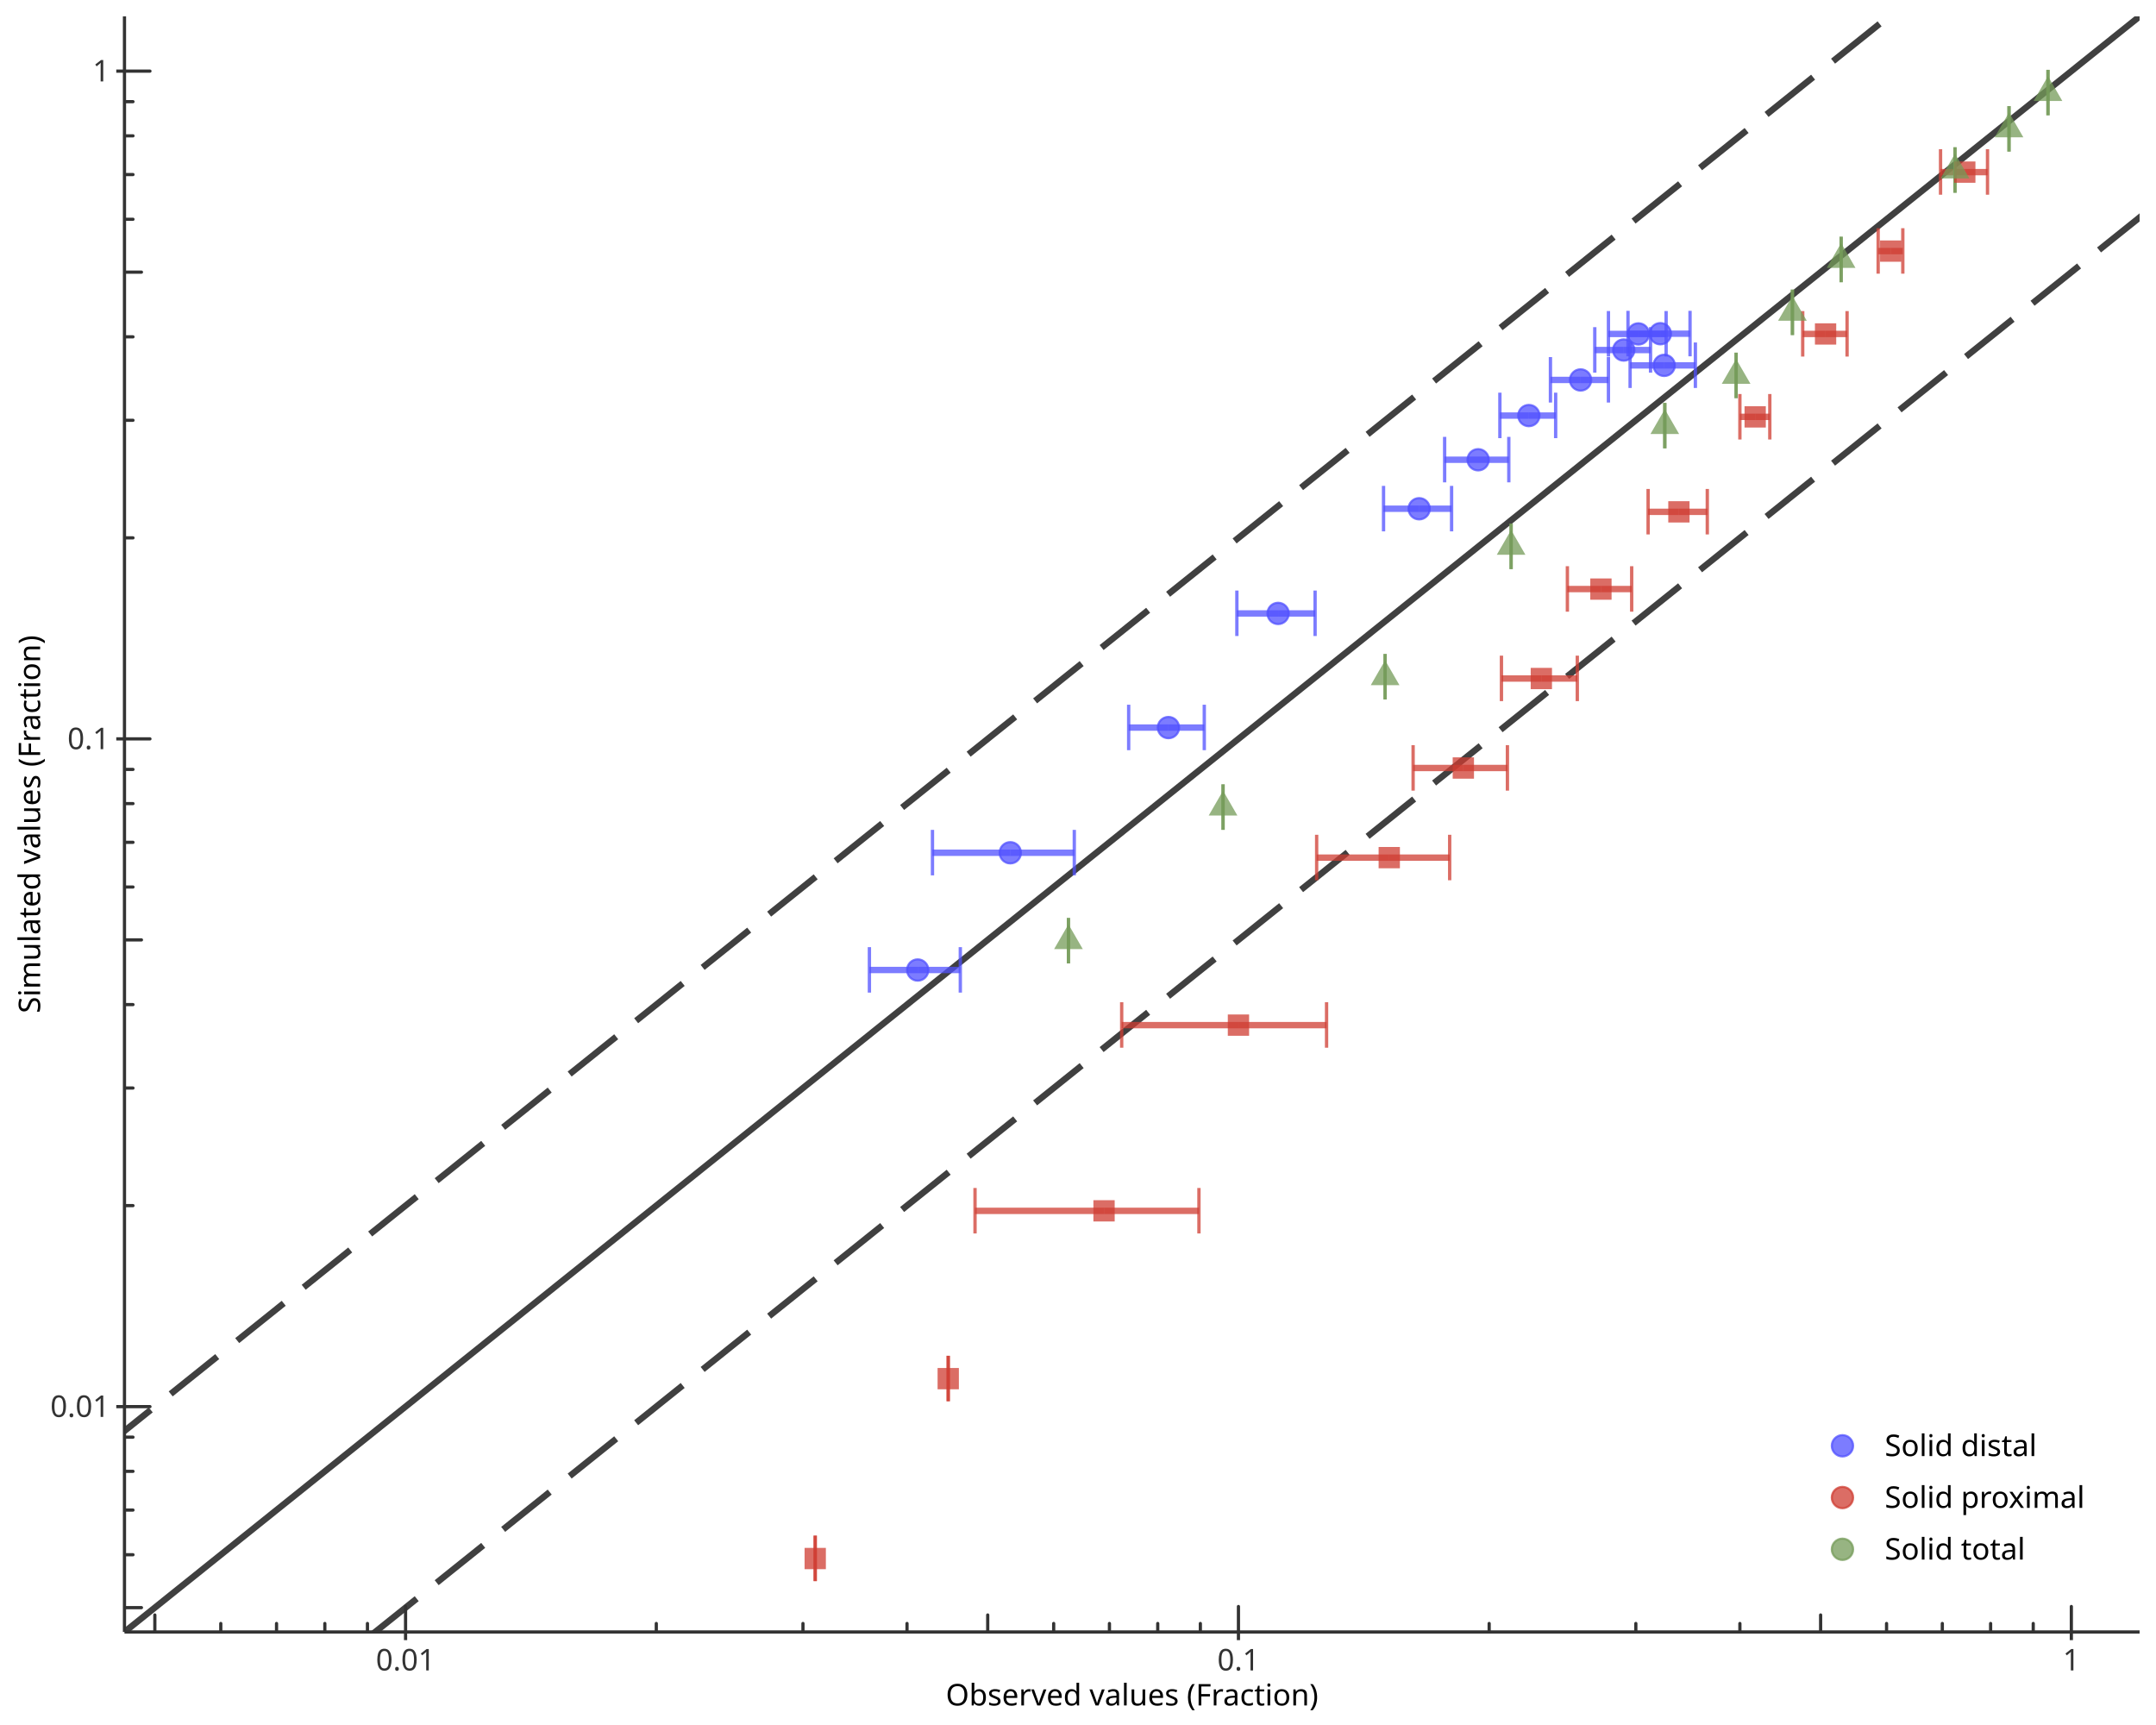
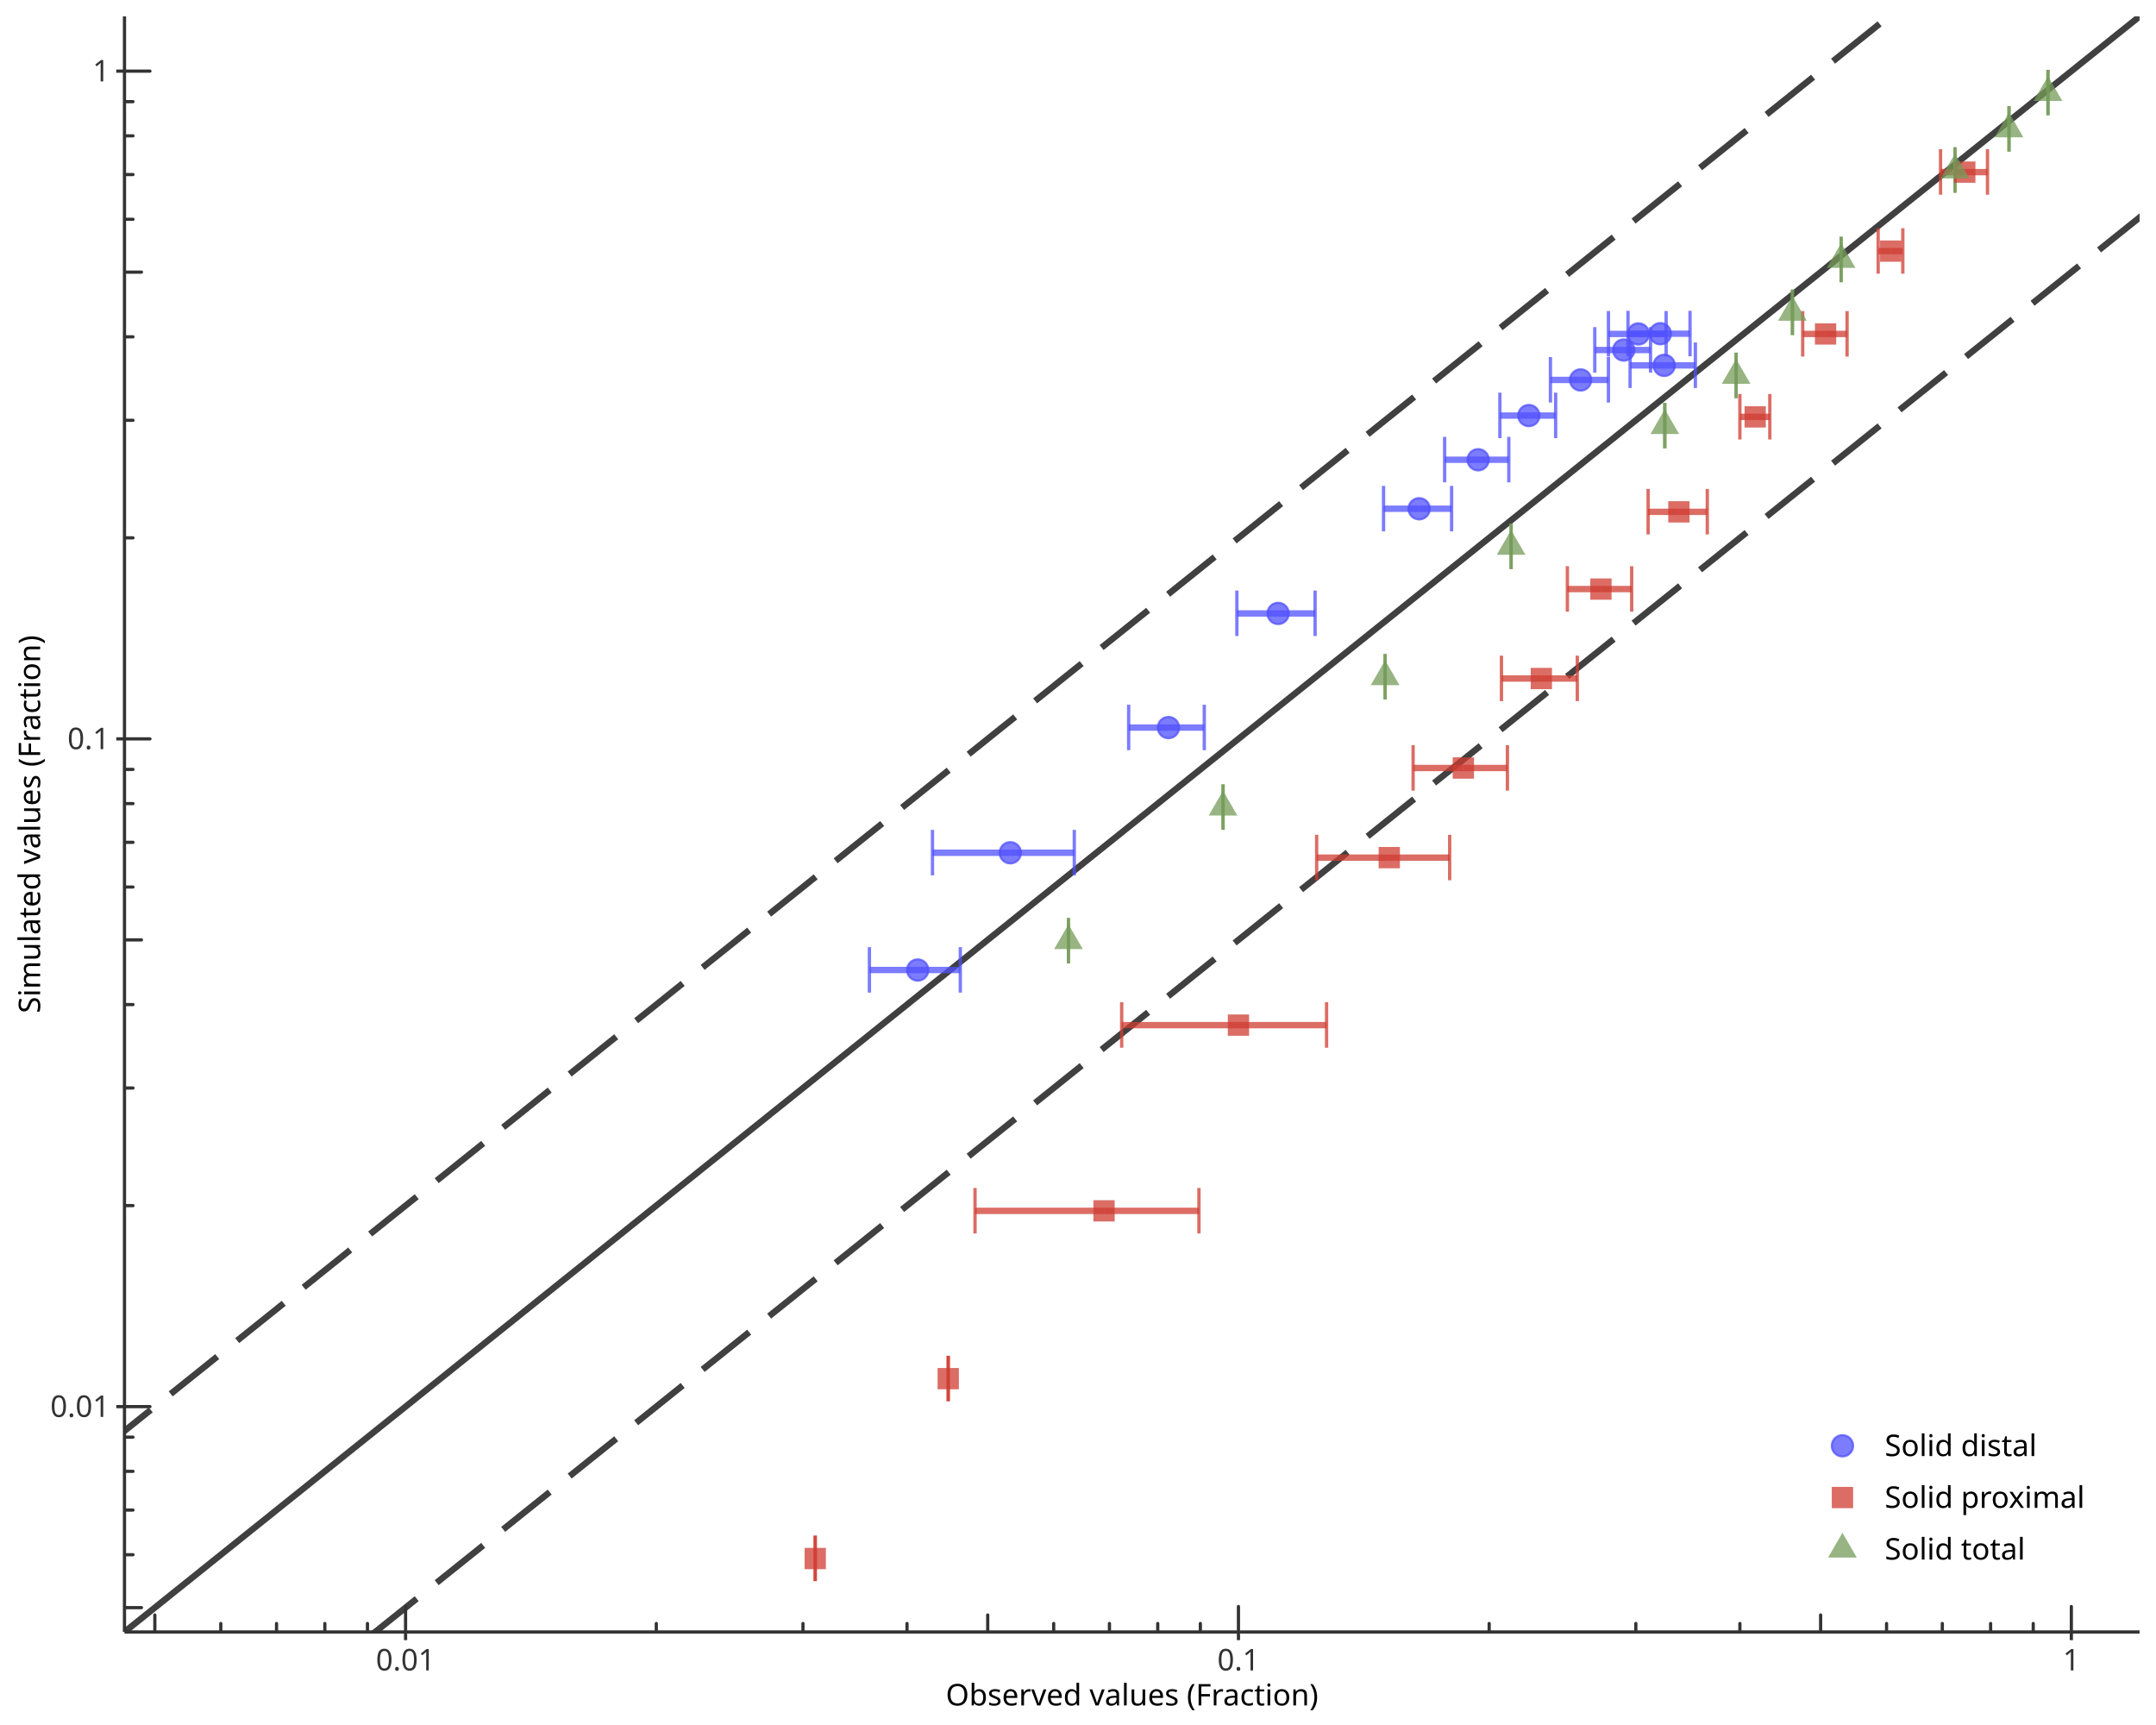
<svg xmlns="http://www.w3.org/2000/svg" class="svglite" data-engine-version="2.0" width="720.00pt" height="576.00pt" viewBox="0 0 720.00 576.00">
  <defs>
    <style type="text/css">
    .svglite line, .svglite polyline, .svglite polygon, .svglite path, .svglite rect, .svglite circle {
      fill: none;
      stroke: #000000;
      stroke-linecap: round;
      stroke-linejoin: round;
      stroke-miterlimit: 10.00;
    }
  </style>
  </defs>
  <rect width="100%" height="100%" style="stroke: none; fill: #FFFFFF;" />
  <defs>
    <clipPath id="cpMC4wMHw3MjAuMDB8MC4wMHw1NzYuMDA=">
      <rect x="0.00" y="0.00" width="720.00" height="576.00" />
    </clipPath>
  </defs>
  <g clip-path="url(#cpMC4wMHw3MjAuMDB8MC4wMHw1NzYuMDA=)">
    <rect x="0.00" y="0.00" width="720.00" height="576.00" style="stroke-width: 1.07; stroke: none; fill: #FFFFFF;" />
  </g>
  <defs>
    <clipPath id="cpNDEuNTd8NzE0LjUyfDUuNDh8NTQ0Ljkz">
      <rect x="41.57" y="5.48" width="672.95" height="539.45" />
    </clipPath>
  </defs>
  <g clip-path="url(#cpNDEuNTd8NzE0LjUyfDUuNDh8NTQ0Ljkz)">
    <rect x="41.57" y="5.48" width="672.95" height="539.45" style="stroke-width: 1.07; stroke: none; fill: #FFFFFF;" />
  </g>
  <g clip-path="url(#cpMC4wMHw3MjAuMDB8MC4wMHw1NzYuMDA=)">
</g>
  <g clip-path="url(#cpNDEuNTd8NzE0LjUyfDUuNDh8NTQ0Ljkz)">
</g>
  <g clip-path="url(#cpMC4wMHw3MjAuMDB8MC4wMHw1NzYuMDA=)">
</g>
  <g clip-path="url(#cpNDEuNTd8NzE0LjUyfDUuNDh8NTQ0Ljkz)">
</g>
  <g clip-path="url(#cpMC4wMHw3MjAuMDB8MC4wMHw1NzYuMDA=)">
</g>
  <g clip-path="url(#cpNDEuNTd8NzE0LjUyfDUuNDh8NTQ0Ljkz)">
</g>
  <g clip-path="url(#cpMC4wMHw3MjAuMDB8MC4wMHw1NzYuMDA=)">
</g>
  <g clip-path="url(#cpNDEuNTd8NzE0LjUyfDUuNDh8NTQ0Ljkz)">
</g>
  <g clip-path="url(#cpMC4wMHw3MjAuMDB8MC4wMHw1NzYuMDA=)">
</g>
  <g clip-path="url(#cpNDEuNTd8NzE0LjUyfDUuNDh8NTQ0Ljkz)">
</g>
  <g clip-path="url(#cpMC4wMHw3MjAuMDB8MC4wMHw1NzYuMDA=)">
</g>
  <g clip-path="url(#cpNDEuNTd8NzE0LjUyfDUuNDh8NTQ0Ljkz)">
</g>
  <g clip-path="url(#cpMC4wMHw3MjAuMDB8MC4wMHw1NzYuMDA=)">
</g>
  <g clip-path="url(#cpNDEuNTd8NzE0LjUyfDUuNDh8NTQ0Ljkz)">
</g>
  <g clip-path="url(#cpMC4wMHw3MjAuMDB8MC4wMHw1NzYuMDA=)">
</g>
  <g clip-path="url(#cpNDEuNTd8NzE0LjUyfDUuNDh8NTQ0Ljkz)">
</g>
  <g clip-path="url(#cpMC4wMHw3MjAuMDB8MC4wMHw1NzYuMDA=)">
</g>
  <g clip-path="url(#cpNDEuNTd8NzE0LjUyfDUuNDh8NTQ0Ljkz)">
</g>
  <g clip-path="url(#cpMC4wMHw3MjAuMDB8MC4wMHw1NzYuMDA=)">
</g>
  <g clip-path="url(#cpNDEuNTd8NzE0LjUyfDUuNDh8NTQ0Ljkz)">
</g>
  <g clip-path="url(#cpMC4wMHw3MjAuMDB8MC4wMHw1NzYuMDA=)">
</g>
  <g clip-path="url(#cpNDEuNTd8NzE0LjUyfDUuNDh8NTQ0Ljkz)">
</g>
  <g clip-path="url(#cpMC4wMHw3MjAuMDB8MC4wMHw1NzYuMDA=)">
</g>
  <g clip-path="url(#cpNDEuNTd8NzE0LjUyfDUuNDh8NTQ0Ljkz)">
</g>
  <g clip-path="url(#cpMC4wMHw3MjAuMDB8MC4wMHw1NzYuMDA=)">
</g>
  <g clip-path="url(#cpNDEuNTd8NzE0LjUyfDUuNDh8NTQ0Ljkz)">
</g>
  <g clip-path="url(#cpMC4wMHw3MjAuMDB8MC4wMHw1NzYuMDA=)">
</g>
  <g clip-path="url(#cpNDEuNTd8NzE0LjUyfDUuNDh8NTQ0Ljkz)">
</g>
  <g clip-path="url(#cpMC4wMHw3MjAuMDB8MC4wMHw1NzYuMDA=)">
</g>
  <g clip-path="url(#cpNDEuNTd8NzE0LjUyfDUuNDh8NTQ0Ljkz)">
</g>
  <g clip-path="url(#cpMC4wMHw3MjAuMDB8MC4wMHw1NzYuMDA=)">
</g>
  <g clip-path="url(#cpNDEuNTd8NzE0LjUyfDUuNDh8NTQ0Ljkz)">
    <line x1="-631.38" y1="1084.39" x2="1387.47" y2="-533.97" style="stroke-width: 2.13; stroke: #000000; stroke-opacity: 0.75; stroke-linecap: butt;" />
    <line x1="-631.38" y1="1017.27" x2="1387.47" y2="-601.09" style="stroke-width: 2.13; stroke: #000000; stroke-opacity: 0.75; stroke-dasharray: 19.92,8.54; stroke-linecap: butt;" />
    <line x1="-631.38" y1="1151.51" x2="1387.47" y2="-466.85" style="stroke-width: 2.13; stroke: #000000; stroke-opacity: 0.75; stroke-dasharray: 19.92,8.54; stroke-linecap: butt;" />
    <line x1="544.38" y1="122.00" x2="555.76" y2="122.00" style="stroke-width: 2.13; stroke: #5050FF; stroke-opacity: 0.75; stroke-linecap: butt;" />
    <line x1="543.67" y1="111.43" x2="554.48" y2="111.43" style="stroke-width: 2.13; stroke: #5050FF; stroke-opacity: 0.75; stroke-linecap: butt;" />
    <line x1="537.14" y1="111.50" x2="547.15" y2="111.50" style="stroke-width: 2.13; stroke: #5050FF; stroke-opacity: 0.75; stroke-linecap: butt;" />
    <line x1="532.58" y1="116.88" x2="542.25" y2="116.88" style="stroke-width: 2.13; stroke: #5050FF; stroke-opacity: 0.75; stroke-linecap: butt;" />
    <line x1="517.77" y1="126.87" x2="527.84" y2="126.87" style="stroke-width: 2.13; stroke: #5050FF; stroke-opacity: 0.75; stroke-linecap: butt;" />
    <line x1="500.89" y1="138.76" x2="510.56" y2="138.76" style="stroke-width: 2.13; stroke: #5050FF; stroke-opacity: 0.75; stroke-linecap: butt;" />
    <line x1="482.44" y1="153.52" x2="493.63" y2="153.52" style="stroke-width: 2.13; stroke: #5050FF; stroke-opacity: 0.75; stroke-linecap: butt;" />
    <line x1="462.04" y1="169.88" x2="473.93" y2="169.88" style="stroke-width: 2.13; stroke: #5050FF; stroke-opacity: 0.75; stroke-linecap: butt;" />
    <line x1="413.06" y1="204.83" x2="426.83" y2="204.83" style="stroke-width: 2.13; stroke: #5050FF; stroke-opacity: 0.75; stroke-linecap: butt;" />
    <line x1="376.92" y1="242.95" x2="390.20" y2="242.95" style="stroke-width: 2.13; stroke: #5050FF; stroke-opacity: 0.75; stroke-linecap: butt;" />
    <line x1="311.40" y1="284.75" x2="337.39" y2="284.75" style="stroke-width: 2.13; stroke: #5050FF; stroke-opacity: 0.75; stroke-linecap: butt;" />
    <line x1="290.34" y1="323.90" x2="306.47" y2="323.90" style="stroke-width: 2.13; stroke: #5050FF; stroke-opacity: 0.75; stroke-linecap: butt;" />
    <line x1="648.05" y1="57.47" x2="656.14" y2="57.47" style="stroke-width: 2.13; stroke: #CE3D32; stroke-opacity: 0.75; stroke-linecap: butt;" />
    <line x1="627.21" y1="83.84" x2="631.40" y2="83.84" style="stroke-width: 2.13; stroke: #CE3D32; stroke-opacity: 0.75; stroke-linecap: butt;" />
    <line x1="602.02" y1="111.51" x2="609.65" y2="111.51" style="stroke-width: 2.13; stroke: #CE3D32; stroke-opacity: 0.75; stroke-linecap: butt;" />
    <line x1="581.04" y1="139.20" x2="586.14" y2="139.20" style="stroke-width: 2.13; stroke: #CE3D32; stroke-opacity: 0.75; stroke-linecap: butt;" />
    <line x1="550.39" y1="170.91" x2="560.67" y2="170.91" style="stroke-width: 2.13; stroke: #CE3D32; stroke-opacity: 0.75; stroke-linecap: butt;" />
    <line x1="523.43" y1="196.70" x2="534.64" y2="196.70" style="stroke-width: 2.13; stroke: #CE3D32; stroke-opacity: 0.75; stroke-linecap: butt;" />
    <line x1="501.41" y1="226.57" x2="514.74" y2="226.57" style="stroke-width: 2.13; stroke: #CE3D32; stroke-opacity: 0.75; stroke-linecap: butt;" />
    <line x1="471.91" y1="256.45" x2="488.68" y2="256.45" style="stroke-width: 2.13; stroke: #CE3D32; stroke-opacity: 0.75; stroke-linecap: butt;" />
    <line x1="439.70" y1="286.38" x2="463.94" y2="286.38" style="stroke-width: 2.13; stroke: #CE3D32; stroke-opacity: 0.75; stroke-linecap: butt;" />
    <line x1="374.59" y1="342.30" x2="413.58" y2="342.30" style="stroke-width: 2.13; stroke: #CE3D32; stroke-opacity: 0.75; stroke-linecap: butt;" />
    <line x1="325.61" y1="404.32" x2="368.70" y2="404.32" style="stroke-width: 2.13; stroke: #CE3D32; stroke-opacity: 0.75; stroke-linecap: butt;" />
    <line x1="316.66" y1="460.35" x2="316.66" y2="460.35" style="stroke-width: 2.13; stroke: #CE3D32; stroke-opacity: 0.75; stroke-linecap: butt;" />
    <line x1="272.24" y1="520.41" x2="272.24" y2="520.41" style="stroke-width: 2.13; stroke: #CE3D32; stroke-opacity: 0.75; stroke-linecap: butt;" />
    <line x1="683.93" y1="30.95" x2="683.93" y2="30.95" style="stroke-width: 2.13; stroke: #749B58; stroke-opacity: 0.75; stroke-linecap: butt;" />
    <line x1="670.91" y1="43.07" x2="670.91" y2="43.07" style="stroke-width: 2.13; stroke: #749B58; stroke-opacity: 0.75; stroke-linecap: butt;" />
    <line x1="652.88" y1="56.81" x2="652.88" y2="56.81" style="stroke-width: 2.13; stroke: #749B58; stroke-opacity: 0.75; stroke-linecap: butt;" />
    <line x1="614.85" y1="86.69" x2="614.85" y2="86.69" style="stroke-width: 2.13; stroke: #749B58; stroke-opacity: 0.75; stroke-linecap: butt;" />
    <line x1="598.58" y1="104.33" x2="598.58" y2="104.33" style="stroke-width: 2.13; stroke: #749B58; stroke-opacity: 0.75; stroke-linecap: butt;" />
    <line x1="579.78" y1="125.40" x2="579.78" y2="125.40" style="stroke-width: 2.13; stroke: #749B58; stroke-opacity: 0.75; stroke-linecap: butt;" />
    <line x1="555.96" y1="142.17" x2="555.96" y2="142.17" style="stroke-width: 2.13; stroke: #749B58; stroke-opacity: 0.75; stroke-linecap: butt;" />
    <line x1="504.64" y1="182.49" x2="504.64" y2="182.49" style="stroke-width: 2.13; stroke: #749B58; stroke-opacity: 0.75; stroke-linecap: butt;" />
    <line x1="462.56" y1="226.01" x2="462.56" y2="226.01" style="stroke-width: 2.13; stroke: #749B58; stroke-opacity: 0.75; stroke-linecap: butt;" />
    <line x1="408.44" y1="269.55" x2="408.44" y2="269.55" style="stroke-width: 2.13; stroke: #749B58; stroke-opacity: 0.75; stroke-linecap: butt;" />
    <line x1="356.81" y1="314.16" x2="356.81" y2="314.16" style="stroke-width: 2.13; stroke: #749B58; stroke-opacity: 0.75; stroke-linecap: butt;" />
    <line x1="555.76" y1="122.00" x2="566.17" y2="122.00" style="stroke-width: 2.13; stroke: #5050FF; stroke-opacity: 0.75; stroke-linecap: butt;" />
    <line x1="554.48" y1="111.43" x2="564.39" y2="111.43" style="stroke-width: 2.13; stroke: #5050FF; stroke-opacity: 0.75; stroke-linecap: butt;" />
    <line x1="547.15" y1="111.50" x2="556.40" y2="111.50" style="stroke-width: 2.13; stroke: #5050FF; stroke-opacity: 0.75; stroke-linecap: butt;" />
    <line x1="542.25" y1="116.88" x2="551.20" y2="116.88" style="stroke-width: 2.13; stroke: #5050FF; stroke-opacity: 0.75; stroke-linecap: butt;" />
    <line x1="527.84" y1="126.87" x2="537.14" y2="126.87" style="stroke-width: 2.13; stroke: #5050FF; stroke-opacity: 0.75; stroke-linecap: butt;" />
    <line x1="510.56" y1="138.76" x2="519.51" y2="138.76" style="stroke-width: 2.13; stroke: #5050FF; stroke-opacity: 0.75; stroke-linecap: butt;" />
    <line x1="493.63" y1="153.52" x2="503.87" y2="153.52" style="stroke-width: 2.13; stroke: #5050FF; stroke-opacity: 0.75; stroke-linecap: butt;" />
    <line x1="473.93" y1="169.88" x2="484.76" y2="169.88" style="stroke-width: 2.13; stroke: #5050FF; stroke-opacity: 0.75; stroke-linecap: butt;" />
    <line x1="426.83" y1="204.83" x2="439.18" y2="204.83" style="stroke-width: 2.13; stroke: #5050FF; stroke-opacity: 0.75; stroke-linecap: butt;" />
    <line x1="390.20" y1="242.95" x2="402.17" y2="242.95" style="stroke-width: 2.13; stroke: #5050FF; stroke-opacity: 0.75; stroke-linecap: butt;" />
    <line x1="337.39" y1="284.75" x2="358.76" y2="284.75" style="stroke-width: 2.13; stroke: #5050FF; stroke-opacity: 0.75; stroke-linecap: butt;" />
    <line x1="306.47" y1="323.90" x2="320.70" y2="323.90" style="stroke-width: 2.13; stroke: #5050FF; stroke-opacity: 0.75; stroke-linecap: butt;" />
    <line x1="656.14" y1="57.47" x2="663.73" y2="57.47" style="stroke-width: 2.13; stroke: #CE3D32; stroke-opacity: 0.75; stroke-linecap: butt;" />
    <line x1="631.40" y1="83.84" x2="635.45" y2="83.84" style="stroke-width: 2.13; stroke: #CE3D32; stroke-opacity: 0.75; stroke-linecap: butt;" />
    <line x1="609.65" y1="111.51" x2="616.83" y2="111.51" style="stroke-width: 2.13; stroke: #CE3D32; stroke-opacity: 0.75; stroke-linecap: butt;" />
    <line x1="586.14" y1="139.20" x2="591.03" y2="139.20" style="stroke-width: 2.13; stroke: #CE3D32; stroke-opacity: 0.75; stroke-linecap: butt;" />
    <line x1="560.67" y1="170.91" x2="570.15" y2="170.91" style="stroke-width: 2.13; stroke: #CE3D32; stroke-opacity: 0.75; stroke-linecap: butt;" />
    <line x1="534.64" y1="196.70" x2="544.90" y2="196.70" style="stroke-width: 2.13; stroke: #CE3D32; stroke-opacity: 0.75; stroke-linecap: butt;" />
    <line x1="514.74" y1="226.57" x2="526.74" y2="226.57" style="stroke-width: 2.13; stroke: #CE3D32; stroke-opacity: 0.75; stroke-linecap: butt;" />
    <line x1="488.68" y1="256.45" x2="503.40" y2="256.45" style="stroke-width: 2.13; stroke: #CE3D32; stroke-opacity: 0.75; stroke-linecap: butt;" />
    <line x1="463.94" y1="286.38" x2="484.12" y2="286.38" style="stroke-width: 2.13; stroke: #CE3D32; stroke-opacity: 0.75; stroke-linecap: butt;" />
    <line x1="413.58" y1="342.30" x2="443.01" y2="342.30" style="stroke-width: 2.13; stroke: #CE3D32; stroke-opacity: 0.75; stroke-linecap: butt;" />
    <line x1="368.70" y1="404.32" x2="400.39" y2="404.32" style="stroke-width: 2.13; stroke: #CE3D32; stroke-opacity: 0.75; stroke-linecap: butt;" />
    <line x1="316.66" y1="460.35" x2="316.66" y2="460.35" style="stroke-width: 2.13; stroke: #CE3D32; stroke-opacity: 0.75; stroke-linecap: butt;" />
    <line x1="272.24" y1="520.41" x2="272.24" y2="520.41" style="stroke-width: 2.13; stroke: #CE3D32; stroke-opacity: 0.75; stroke-linecap: butt;" />
    <line x1="683.93" y1="30.95" x2="683.93" y2="30.95" style="stroke-width: 2.13; stroke: #749B58; stroke-opacity: 0.75; stroke-linecap: butt;" />
    <line x1="670.91" y1="43.07" x2="670.91" y2="43.07" style="stroke-width: 2.13; stroke: #749B58; stroke-opacity: 0.75; stroke-linecap: butt;" />
    <line x1="652.88" y1="56.81" x2="652.88" y2="56.81" style="stroke-width: 2.13; stroke: #749B58; stroke-opacity: 0.75; stroke-linecap: butt;" />
    <line x1="614.85" y1="86.69" x2="614.85" y2="86.69" style="stroke-width: 2.13; stroke: #749B58; stroke-opacity: 0.75; stroke-linecap: butt;" />
    <line x1="598.58" y1="104.33" x2="598.58" y2="104.33" style="stroke-width: 2.13; stroke: #749B58; stroke-opacity: 0.75; stroke-linecap: butt;" />
    <line x1="579.78" y1="125.40" x2="579.78" y2="125.40" style="stroke-width: 2.13; stroke: #749B58; stroke-opacity: 0.75; stroke-linecap: butt;" />
    <line x1="555.96" y1="142.17" x2="555.96" y2="142.17" style="stroke-width: 2.13; stroke: #749B58; stroke-opacity: 0.75; stroke-linecap: butt;" />
    <line x1="504.64" y1="182.49" x2="504.64" y2="182.49" style="stroke-width: 2.13; stroke: #749B58; stroke-opacity: 0.75; stroke-linecap: butt;" />
    <line x1="462.56" y1="226.01" x2="462.56" y2="226.01" style="stroke-width: 2.13; stroke: #749B58; stroke-opacity: 0.75; stroke-linecap: butt;" />
    <line x1="408.44" y1="269.55" x2="408.44" y2="269.55" style="stroke-width: 2.13; stroke: #749B58; stroke-opacity: 0.75; stroke-linecap: butt;" />
    <line x1="356.81" y1="314.16" x2="356.81" y2="314.16" style="stroke-width: 2.13; stroke: #749B58; stroke-opacity: 0.75; stroke-linecap: butt;" />
    <text x="544.38" y="125.89" text-anchor="middle" style="font-size: 15.17px; fill: #5050FF; fill-opacity: 0.75; font-family: sans;" textLength="3.94px" lengthAdjust="spacingAndGlyphs">|</text>
    <text x="543.67" y="115.32" text-anchor="middle" style="font-size: 15.17px; fill: #5050FF; fill-opacity: 0.75; font-family: sans;" textLength="3.94px" lengthAdjust="spacingAndGlyphs">|</text>
    <text x="537.14" y="115.39" text-anchor="middle" style="font-size: 15.17px; fill: #5050FF; fill-opacity: 0.75; font-family: sans;" textLength="3.94px" lengthAdjust="spacingAndGlyphs">|</text>
    <text x="532.58" y="120.77" text-anchor="middle" style="font-size: 15.17px; fill: #5050FF; fill-opacity: 0.75; font-family: sans;" textLength="3.94px" lengthAdjust="spacingAndGlyphs">|</text>
    <text x="517.77" y="130.76" text-anchor="middle" style="font-size: 15.17px; fill: #5050FF; fill-opacity: 0.75; font-family: sans;" textLength="3.94px" lengthAdjust="spacingAndGlyphs">|</text>
    <text x="500.89" y="142.65" text-anchor="middle" style="font-size: 15.17px; fill: #5050FF; fill-opacity: 0.75; font-family: sans;" textLength="3.94px" lengthAdjust="spacingAndGlyphs">|</text>
    <text x="482.44" y="157.41" text-anchor="middle" style="font-size: 15.17px; fill: #5050FF; fill-opacity: 0.75; font-family: sans;" textLength="3.94px" lengthAdjust="spacingAndGlyphs">|</text>
    <text x="462.04" y="173.77" text-anchor="middle" style="font-size: 15.17px; fill: #5050FF; fill-opacity: 0.75; font-family: sans;" textLength="3.94px" lengthAdjust="spacingAndGlyphs">|</text>
    <text x="413.06" y="208.72" text-anchor="middle" style="font-size: 15.17px; fill: #5050FF; fill-opacity: 0.75; font-family: sans;" textLength="3.94px" lengthAdjust="spacingAndGlyphs">|</text>
    <text x="376.92" y="246.84" text-anchor="middle" style="font-size: 15.17px; fill: #5050FF; fill-opacity: 0.75; font-family: sans;" textLength="3.94px" lengthAdjust="spacingAndGlyphs">|</text>
    <text x="311.40" y="288.64" text-anchor="middle" style="font-size: 15.17px; fill: #5050FF; fill-opacity: 0.75; font-family: sans;" textLength="3.94px" lengthAdjust="spacingAndGlyphs">|</text>
    <text x="290.34" y="327.79" text-anchor="middle" style="font-size: 15.17px; fill: #5050FF; fill-opacity: 0.75; font-family: sans;" textLength="3.94px" lengthAdjust="spacingAndGlyphs">|</text>
    <text x="648.05" y="61.36" text-anchor="middle" style="font-size: 15.17px; fill: #CE3D32; fill-opacity: 0.75; font-family: sans;" textLength="3.94px" lengthAdjust="spacingAndGlyphs">|</text>
    <text x="627.21" y="87.73" text-anchor="middle" style="font-size: 15.17px; fill: #CE3D32; fill-opacity: 0.75; font-family: sans;" textLength="3.94px" lengthAdjust="spacingAndGlyphs">|</text>
    <text x="602.02" y="115.41" text-anchor="middle" style="font-size: 15.17px; fill: #CE3D32; fill-opacity: 0.75; font-family: sans;" textLength="3.94px" lengthAdjust="spacingAndGlyphs">|</text>
    <text x="581.04" y="143.10" text-anchor="middle" style="font-size: 15.17px; fill: #CE3D32; fill-opacity: 0.75; font-family: sans;" textLength="3.94px" lengthAdjust="spacingAndGlyphs">|</text>
    <text x="550.39" y="174.80" text-anchor="middle" style="font-size: 15.17px; fill: #CE3D32; fill-opacity: 0.75; font-family: sans;" textLength="3.94px" lengthAdjust="spacingAndGlyphs">|</text>
    <text x="523.43" y="200.59" text-anchor="middle" style="font-size: 15.17px; fill: #CE3D32; fill-opacity: 0.75; font-family: sans;" textLength="3.94px" lengthAdjust="spacingAndGlyphs">|</text>
    <text x="501.41" y="230.46" text-anchor="middle" style="font-size: 15.17px; fill: #CE3D32; fill-opacity: 0.75; font-family: sans;" textLength="3.94px" lengthAdjust="spacingAndGlyphs">|</text>
    <text x="471.91" y="260.34" text-anchor="middle" style="font-size: 15.17px; fill: #CE3D32; fill-opacity: 0.75; font-family: sans;" textLength="3.94px" lengthAdjust="spacingAndGlyphs">|</text>
    <text x="439.70" y="290.27" text-anchor="middle" style="font-size: 15.17px; fill: #CE3D32; fill-opacity: 0.75; font-family: sans;" textLength="3.94px" lengthAdjust="spacingAndGlyphs">|</text>
    <text x="374.59" y="346.19" text-anchor="middle" style="font-size: 15.17px; fill: #CE3D32; fill-opacity: 0.75; font-family: sans;" textLength="3.94px" lengthAdjust="spacingAndGlyphs">|</text>
    <text x="325.61" y="408.21" text-anchor="middle" style="font-size: 15.17px; fill: #CE3D32; fill-opacity: 0.75; font-family: sans;" textLength="3.94px" lengthAdjust="spacingAndGlyphs">|</text>
    <text x="316.66" y="464.24" text-anchor="middle" style="font-size: 15.17px; fill: #CE3D32; fill-opacity: 0.75; font-family: sans;" textLength="3.94px" lengthAdjust="spacingAndGlyphs">|</text>
    <text x="272.24" y="524.30" text-anchor="middle" style="font-size: 15.17px; fill: #CE3D32; fill-opacity: 0.75; font-family: sans;" textLength="3.94px" lengthAdjust="spacingAndGlyphs">|</text>
    <text x="683.93" y="34.84" text-anchor="middle" style="font-size: 15.17px; fill: #749B58; fill-opacity: 0.75; font-family: sans;" textLength="3.94px" lengthAdjust="spacingAndGlyphs">|</text>
    <text x="670.91" y="46.96" text-anchor="middle" style="font-size: 15.17px; fill: #749B58; fill-opacity: 0.75; font-family: sans;" textLength="3.94px" lengthAdjust="spacingAndGlyphs">|</text>
    <text x="652.88" y="60.70" text-anchor="middle" style="font-size: 15.17px; fill: #749B58; fill-opacity: 0.75; font-family: sans;" textLength="3.94px" lengthAdjust="spacingAndGlyphs">|</text>
    <text x="614.85" y="90.58" text-anchor="middle" style="font-size: 15.17px; fill: #749B58; fill-opacity: 0.75; font-family: sans;" textLength="3.94px" lengthAdjust="spacingAndGlyphs">|</text>
    <text x="598.58" y="108.23" text-anchor="middle" style="font-size: 15.17px; fill: #749B58; fill-opacity: 0.75; font-family: sans;" textLength="3.94px" lengthAdjust="spacingAndGlyphs">|</text>
    <text x="579.78" y="129.29" text-anchor="middle" style="font-size: 15.17px; fill: #749B58; fill-opacity: 0.75; font-family: sans;" textLength="3.94px" lengthAdjust="spacingAndGlyphs">|</text>
    <text x="555.96" y="146.06" text-anchor="middle" style="font-size: 15.17px; fill: #749B58; fill-opacity: 0.75; font-family: sans;" textLength="3.94px" lengthAdjust="spacingAndGlyphs">|</text>
    <text x="504.64" y="186.38" text-anchor="middle" style="font-size: 15.17px; fill: #749B58; fill-opacity: 0.75; font-family: sans;" textLength="3.94px" lengthAdjust="spacingAndGlyphs">|</text>
    <text x="462.56" y="229.90" text-anchor="middle" style="font-size: 15.17px; fill: #749B58; fill-opacity: 0.75; font-family: sans;" textLength="3.94px" lengthAdjust="spacingAndGlyphs">|</text>
    <text x="408.44" y="273.44" text-anchor="middle" style="font-size: 15.17px; fill: #749B58; fill-opacity: 0.75; font-family: sans;" textLength="3.94px" lengthAdjust="spacingAndGlyphs">|</text>
    <text x="356.81" y="318.05" text-anchor="middle" style="font-size: 15.17px; fill: #749B58; fill-opacity: 0.75; font-family: sans;" textLength="3.94px" lengthAdjust="spacingAndGlyphs">|</text>
    <text x="566.17" y="125.89" text-anchor="middle" style="font-size: 15.17px; fill: #5050FF; fill-opacity: 0.75; font-family: sans;" textLength="3.94px" lengthAdjust="spacingAndGlyphs">|</text>
    <text x="564.39" y="115.32" text-anchor="middle" style="font-size: 15.17px; fill: #5050FF; fill-opacity: 0.75; font-family: sans;" textLength="3.94px" lengthAdjust="spacingAndGlyphs">|</text>
    <text x="556.40" y="115.39" text-anchor="middle" style="font-size: 15.17px; fill: #5050FF; fill-opacity: 0.75; font-family: sans;" textLength="3.94px" lengthAdjust="spacingAndGlyphs">|</text>
    <text x="551.20" y="120.77" text-anchor="middle" style="font-size: 15.17px; fill: #5050FF; fill-opacity: 0.75; font-family: sans;" textLength="3.94px" lengthAdjust="spacingAndGlyphs">|</text>
    <text x="537.14" y="130.76" text-anchor="middle" style="font-size: 15.17px; fill: #5050FF; fill-opacity: 0.75; font-family: sans;" textLength="3.94px" lengthAdjust="spacingAndGlyphs">|</text>
    <text x="519.51" y="142.65" text-anchor="middle" style="font-size: 15.17px; fill: #5050FF; fill-opacity: 0.75; font-family: sans;" textLength="3.94px" lengthAdjust="spacingAndGlyphs">|</text>
    <text x="503.87" y="157.41" text-anchor="middle" style="font-size: 15.17px; fill: #5050FF; fill-opacity: 0.75; font-family: sans;" textLength="3.94px" lengthAdjust="spacingAndGlyphs">|</text>
    <text x="484.76" y="173.77" text-anchor="middle" style="font-size: 15.17px; fill: #5050FF; fill-opacity: 0.75; font-family: sans;" textLength="3.94px" lengthAdjust="spacingAndGlyphs">|</text>
    <text x="439.18" y="208.72" text-anchor="middle" style="font-size: 15.17px; fill: #5050FF; fill-opacity: 0.75; font-family: sans;" textLength="3.94px" lengthAdjust="spacingAndGlyphs">|</text>
    <text x="402.17" y="246.84" text-anchor="middle" style="font-size: 15.17px; fill: #5050FF; fill-opacity: 0.75; font-family: sans;" textLength="3.94px" lengthAdjust="spacingAndGlyphs">|</text>
    <text x="358.76" y="288.64" text-anchor="middle" style="font-size: 15.17px; fill: #5050FF; fill-opacity: 0.75; font-family: sans;" textLength="3.94px" lengthAdjust="spacingAndGlyphs">|</text>
    <text x="320.70" y="327.79" text-anchor="middle" style="font-size: 15.17px; fill: #5050FF; fill-opacity: 0.75; font-family: sans;" textLength="3.94px" lengthAdjust="spacingAndGlyphs">|</text>
    <text x="663.73" y="61.36" text-anchor="middle" style="font-size: 15.17px; fill: #CE3D32; fill-opacity: 0.75; font-family: sans;" textLength="3.94px" lengthAdjust="spacingAndGlyphs">|</text>
    <text x="635.45" y="87.73" text-anchor="middle" style="font-size: 15.17px; fill: #CE3D32; fill-opacity: 0.75; font-family: sans;" textLength="3.94px" lengthAdjust="spacingAndGlyphs">|</text>
    <text x="616.83" y="115.41" text-anchor="middle" style="font-size: 15.17px; fill: #CE3D32; fill-opacity: 0.75; font-family: sans;" textLength="3.94px" lengthAdjust="spacingAndGlyphs">|</text>
    <text x="591.03" y="143.10" text-anchor="middle" style="font-size: 15.17px; fill: #CE3D32; fill-opacity: 0.75; font-family: sans;" textLength="3.94px" lengthAdjust="spacingAndGlyphs">|</text>
    <text x="570.15" y="174.80" text-anchor="middle" style="font-size: 15.17px; fill: #CE3D32; fill-opacity: 0.75; font-family: sans;" textLength="3.94px" lengthAdjust="spacingAndGlyphs">|</text>
    <text x="544.90" y="200.59" text-anchor="middle" style="font-size: 15.17px; fill: #CE3D32; fill-opacity: 0.75; font-family: sans;" textLength="3.94px" lengthAdjust="spacingAndGlyphs">|</text>
    <text x="526.74" y="230.46" text-anchor="middle" style="font-size: 15.17px; fill: #CE3D32; fill-opacity: 0.75; font-family: sans;" textLength="3.94px" lengthAdjust="spacingAndGlyphs">|</text>
    <text x="503.40" y="260.34" text-anchor="middle" style="font-size: 15.17px; fill: #CE3D32; fill-opacity: 0.75; font-family: sans;" textLength="3.94px" lengthAdjust="spacingAndGlyphs">|</text>
    <text x="484.12" y="290.27" text-anchor="middle" style="font-size: 15.17px; fill: #CE3D32; fill-opacity: 0.75; font-family: sans;" textLength="3.94px" lengthAdjust="spacingAndGlyphs">|</text>
    <text x="443.01" y="346.19" text-anchor="middle" style="font-size: 15.17px; fill: #CE3D32; fill-opacity: 0.75; font-family: sans;" textLength="3.94px" lengthAdjust="spacingAndGlyphs">|</text>
    <text x="400.39" y="408.21" text-anchor="middle" style="font-size: 15.17px; fill: #CE3D32; fill-opacity: 0.75; font-family: sans;" textLength="3.94px" lengthAdjust="spacingAndGlyphs">|</text>
    <text x="316.66" y="464.24" text-anchor="middle" style="font-size: 15.17px; fill: #CE3D32; fill-opacity: 0.75; font-family: sans;" textLength="3.94px" lengthAdjust="spacingAndGlyphs">|</text>
    <text x="272.24" y="524.30" text-anchor="middle" style="font-size: 15.17px; fill: #CE3D32; fill-opacity: 0.75; font-family: sans;" textLength="3.94px" lengthAdjust="spacingAndGlyphs">|</text>
    <text x="683.93" y="34.84" text-anchor="middle" style="font-size: 15.17px; fill: #749B58; fill-opacity: 0.75; font-family: sans;" textLength="3.94px" lengthAdjust="spacingAndGlyphs">|</text>
    <text x="670.91" y="46.96" text-anchor="middle" style="font-size: 15.17px; fill: #749B58; fill-opacity: 0.75; font-family: sans;" textLength="3.94px" lengthAdjust="spacingAndGlyphs">|</text>
    <text x="652.88" y="60.70" text-anchor="middle" style="font-size: 15.17px; fill: #749B58; fill-opacity: 0.75; font-family: sans;" textLength="3.94px" lengthAdjust="spacingAndGlyphs">|</text>
    <text x="614.85" y="90.58" text-anchor="middle" style="font-size: 15.17px; fill: #749B58; fill-opacity: 0.75; font-family: sans;" textLength="3.94px" lengthAdjust="spacingAndGlyphs">|</text>
    <text x="598.58" y="108.23" text-anchor="middle" style="font-size: 15.17px; fill: #749B58; fill-opacity: 0.75; font-family: sans;" textLength="3.94px" lengthAdjust="spacingAndGlyphs">|</text>
    <text x="579.78" y="129.29" text-anchor="middle" style="font-size: 15.17px; fill: #749B58; fill-opacity: 0.75; font-family: sans;" textLength="3.94px" lengthAdjust="spacingAndGlyphs">|</text>
    <text x="555.96" y="146.06" text-anchor="middle" style="font-size: 15.17px; fill: #749B58; fill-opacity: 0.75; font-family: sans;" textLength="3.94px" lengthAdjust="spacingAndGlyphs">|</text>
    <text x="504.64" y="186.38" text-anchor="middle" style="font-size: 15.17px; fill: #749B58; fill-opacity: 0.75; font-family: sans;" textLength="3.94px" lengthAdjust="spacingAndGlyphs">|</text>
    <text x="462.56" y="229.90" text-anchor="middle" style="font-size: 15.17px; fill: #749B58; fill-opacity: 0.75; font-family: sans;" textLength="3.94px" lengthAdjust="spacingAndGlyphs">|</text>
    <text x="408.44" y="273.44" text-anchor="middle" style="font-size: 15.17px; fill: #749B58; fill-opacity: 0.75; font-family: sans;" textLength="3.94px" lengthAdjust="spacingAndGlyphs">|</text>
    <text x="356.81" y="318.05" text-anchor="middle" style="font-size: 15.17px; fill: #749B58; fill-opacity: 0.75; font-family: sans;" textLength="3.94px" lengthAdjust="spacingAndGlyphs">|</text>
    <circle cx="555.76" cy="122.00" r="3.56" style="stroke-width: 0.71; stroke: #5050FF; stroke-opacity: 0.75; fill: #5050FF; fill-opacity: 0.75;" />
    <circle cx="554.48" cy="111.43" r="3.56" style="stroke-width: 0.71; stroke: #5050FF; stroke-opacity: 0.75; fill: #5050FF; fill-opacity: 0.75;" />
    <circle cx="547.15" cy="111.50" r="3.56" style="stroke-width: 0.71; stroke: #5050FF; stroke-opacity: 0.75; fill: #5050FF; fill-opacity: 0.75;" />
    <circle cx="542.25" cy="116.88" r="3.56" style="stroke-width: 0.71; stroke: #5050FF; stroke-opacity: 0.75; fill: #5050FF; fill-opacity: 0.75;" />
    <circle cx="527.84" cy="126.87" r="3.56" style="stroke-width: 0.71; stroke: #5050FF; stroke-opacity: 0.75; fill: #5050FF; fill-opacity: 0.75;" />
    <circle cx="510.56" cy="138.76" r="3.56" style="stroke-width: 0.71; stroke: #5050FF; stroke-opacity: 0.75; fill: #5050FF; fill-opacity: 0.75;" />
    <circle cx="493.63" cy="153.52" r="3.56" style="stroke-width: 0.71; stroke: #5050FF; stroke-opacity: 0.75; fill: #5050FF; fill-opacity: 0.75;" />
    <circle cx="473.93" cy="169.88" r="3.56" style="stroke-width: 0.71; stroke: #5050FF; stroke-opacity: 0.75; fill: #5050FF; fill-opacity: 0.75;" />
    <circle cx="426.83" cy="204.83" r="3.56" style="stroke-width: 0.71; stroke: #5050FF; stroke-opacity: 0.75; fill: #5050FF; fill-opacity: 0.75;" />
    <circle cx="390.20" cy="242.95" r="3.56" style="stroke-width: 0.71; stroke: #5050FF; stroke-opacity: 0.75; fill: #5050FF; fill-opacity: 0.75;" />
    <circle cx="337.39" cy="284.75" r="3.56" style="stroke-width: 0.71; stroke: #5050FF; stroke-opacity: 0.75; fill: #5050FF; fill-opacity: 0.75;" />
    <circle cx="306.47" cy="323.90" r="3.56" style="stroke-width: 0.71; stroke: #5050FF; stroke-opacity: 0.75; fill: #5050FF; fill-opacity: 0.75;" />
    <polygon points="652.59,61.03 659.70,61.03 659.70,53.92 652.59,53.92 " style="stroke-width: 0.71; stroke: none; fill: #CE3D32; fill-opacity: 0.75;" />
    <polygon points="627.85,87.40 634.96,87.40 634.96,80.29 627.85,80.29 " style="stroke-width: 0.71; stroke: none; fill: #CE3D32; fill-opacity: 0.75;" />
    <polygon points="606.10,115.07 613.21,115.07 613.21,107.96 606.10,107.96 " style="stroke-width: 0.71; stroke: none; fill: #CE3D32; fill-opacity: 0.75;" />
    <polygon points="582.59,142.76 589.70,142.76 589.70,135.65 582.59,135.65 " style="stroke-width: 0.71; stroke: none; fill: #CE3D32; fill-opacity: 0.75;" />
    <polygon points="557.12,174.47 564.23,174.47 564.23,167.36 557.12,167.36 " style="stroke-width: 0.71; stroke: none; fill: #CE3D32; fill-opacity: 0.75;" />
    <polygon points="531.08,200.26 538.19,200.26 538.19,193.15 531.08,193.15 " style="stroke-width: 0.71; stroke: none; fill: #CE3D32; fill-opacity: 0.75;" />
    <polygon points="511.18,230.12 518.29,230.12 518.29,223.01 511.18,223.01 " style="stroke-width: 0.71; stroke: none; fill: #CE3D32; fill-opacity: 0.75;" />
    <polygon points="485.13,260.01 492.24,260.01 492.24,252.89 485.13,252.89 " style="stroke-width: 0.71; stroke: none; fill: #CE3D32; fill-opacity: 0.75;" />
    <polygon points="460.39,289.93 467.50,289.93 467.50,282.82 460.39,282.82 " style="stroke-width: 0.71; stroke: none; fill: #CE3D32; fill-opacity: 0.75;" />
    <polygon points="410.03,345.86 417.14,345.86 417.14,338.75 410.03,338.75 " style="stroke-width: 0.71; stroke: none; fill: #CE3D32; fill-opacity: 0.75;" />
    <polygon points="365.14,407.87 372.25,407.87 372.25,400.76 365.14,400.76 " style="stroke-width: 0.71; stroke: none; fill: #CE3D32; fill-opacity: 0.75;" />
    <polygon points="313.11,463.90 320.22,463.90 320.22,456.79 313.11,456.79 " style="stroke-width: 0.71; stroke: none; fill: #CE3D32; fill-opacity: 0.75;" />
    <polygon points="268.69,523.97 275.80,523.97 275.80,516.86 268.69,516.86 " style="stroke-width: 0.71; stroke: none; fill: #CE3D32; fill-opacity: 0.75;" />
    <polygon points="683.93,25.42 688.72,33.72 679.14,33.72 " style="stroke-width: 0.71; stroke: none; fill: #749B58; fill-opacity: 0.75;" />
    <polygon points="670.91,37.54 675.69,45.84 666.12,45.84 " style="stroke-width: 0.71; stroke: none; fill: #749B58; fill-opacity: 0.75;" />
    <polygon points="652.88,51.28 657.67,59.57 648.09,59.57 " style="stroke-width: 0.71; stroke: none; fill: #749B58; fill-opacity: 0.75;" />
    <polygon points="614.85,81.16 619.63,89.45 610.06,89.45 " style="stroke-width: 0.71; stroke: none; fill: #749B58; fill-opacity: 0.75;" />
    <polygon points="598.58,98.81 603.37,107.10 593.79,107.10 " style="stroke-width: 0.71; stroke: none; fill: #749B58; fill-opacity: 0.75;" />
    <polygon points="579.78,119.87 584.57,128.16 574.99,128.16 " style="stroke-width: 0.71; stroke: none; fill: #749B58; fill-opacity: 0.75;" />
    <polygon points="555.96,136.64 560.75,144.93 551.17,144.93 " style="stroke-width: 0.71; stroke: none; fill: #749B58; fill-opacity: 0.75;" />
    <polygon points="504.64,176.96 509.42,185.25 499.85,185.25 " style="stroke-width: 0.71; stroke: none; fill: #749B58; fill-opacity: 0.75;" />
    <polygon points="462.56,220.48 467.35,228.78 457.77,228.78 " style="stroke-width: 0.71; stroke: none; fill: #749B58; fill-opacity: 0.75;" />
    <polygon points="408.44,264.02 413.23,272.32 403.65,272.32 " style="stroke-width: 0.71; stroke: none; fill: #749B58; fill-opacity: 0.75;" />
    <polygon points="356.81,308.63 361.60,316.92 352.02,316.92 " style="stroke-width: 0.71; stroke: none; fill: #749B58; fill-opacity: 0.75;" />
    <line x1="51.71" y1="544.93" x2="51.71" y2="539.26" style="stroke-width: 1.07; stroke: #333333;" />
    <line x1="73.73" y1="544.93" x2="73.73" y2="542.10" style="stroke-width: 1.07; stroke: #333333;" />
    <line x1="92.35" y1="544.93" x2="92.35" y2="542.10" style="stroke-width: 1.07; stroke: #333333;" />
    <line x1="108.48" y1="544.93" x2="108.48" y2="542.10" style="stroke-width: 1.07; stroke: #333333;" />
    <line x1="122.71" y1="544.93" x2="122.71" y2="542.10" style="stroke-width: 1.07; stroke: #333333;" />
    <line x1="135.44" y1="544.93" x2="135.44" y2="536.43" style="stroke-width: 1.07; stroke: #333333;" />
    <line x1="219.17" y1="544.93" x2="219.17" y2="542.10" style="stroke-width: 1.07; stroke: #333333;" />
    <line x1="268.15" y1="544.93" x2="268.15" y2="542.10" style="stroke-width: 1.07; stroke: #333333;" />
    <line x1="302.90" y1="544.93" x2="302.90" y2="542.10" style="stroke-width: 1.07; stroke: #333333;" />
    <line x1="329.85" y1="544.93" x2="329.85" y2="539.26" style="stroke-width: 1.07; stroke: #333333;" />
    <line x1="351.88" y1="544.93" x2="351.88" y2="542.10" style="stroke-width: 1.07; stroke: #333333;" />
    <line x1="370.50" y1="544.93" x2="370.50" y2="542.10" style="stroke-width: 1.07; stroke: #333333;" />
    <line x1="386.63" y1="544.93" x2="386.63" y2="542.10" style="stroke-width: 1.07; stroke: #333333;" />
    <line x1="400.86" y1="544.93" x2="400.86" y2="542.10" style="stroke-width: 1.07; stroke: #333333;" />
    <line x1="413.58" y1="544.93" x2="413.58" y2="536.43" style="stroke-width: 1.07; stroke: #333333;" />
    <line x1="497.31" y1="544.93" x2="497.31" y2="542.10" style="stroke-width: 1.07; stroke: #333333;" />
    <line x1="546.29" y1="544.93" x2="546.29" y2="542.10" style="stroke-width: 1.07; stroke: #333333;" />
    <line x1="581.04" y1="544.93" x2="581.04" y2="542.10" style="stroke-width: 1.07; stroke: #333333;" />
    <line x1="608.00" y1="544.93" x2="608.00" y2="539.26" style="stroke-width: 1.07; stroke: #333333;" />
    <line x1="630.02" y1="544.93" x2="630.02" y2="542.10" style="stroke-width: 1.07; stroke: #333333;" />
    <line x1="648.64" y1="544.93" x2="648.64" y2="542.10" style="stroke-width: 1.07; stroke: #333333;" />
    <line x1="664.77" y1="544.93" x2="664.77" y2="542.10" style="stroke-width: 1.07; stroke: #333333;" />
    <line x1="679.00" y1="544.93" x2="679.00" y2="542.10" style="stroke-width: 1.07; stroke: #333333;" />
    <line x1="691.73" y1="544.93" x2="691.73" y2="536.43" style="stroke-width: 1.07; stroke: #333333;" />
    <line x1="41.57" y1="536.81" x2="47.24" y2="536.81" style="stroke-width: 1.07; stroke: #333333;" />
    <line x1="41.57" y1="519.15" x2="44.41" y2="519.15" style="stroke-width: 1.07; stroke: #333333;" />
    <line x1="41.57" y1="504.23" x2="44.41" y2="504.23" style="stroke-width: 1.07; stroke: #333333;" />
    <line x1="41.57" y1="491.30" x2="44.41" y2="491.30" style="stroke-width: 1.07; stroke: #333333;" />
    <line x1="41.57" y1="479.89" x2="44.41" y2="479.89" style="stroke-width: 1.07; stroke: #333333;" />
    <line x1="41.57" y1="469.69" x2="50.08" y2="469.69" style="stroke-width: 1.07; stroke: #333333;" />
    <line x1="41.57" y1="402.57" x2="44.41" y2="402.57" style="stroke-width: 1.07; stroke: #333333;" />
    <line x1="41.57" y1="363.31" x2="44.41" y2="363.31" style="stroke-width: 1.07; stroke: #333333;" />
    <line x1="41.57" y1="335.45" x2="44.41" y2="335.45" style="stroke-width: 1.07; stroke: #333333;" />
    <line x1="41.57" y1="313.84" x2="47.24" y2="313.84" style="stroke-width: 1.07; stroke: #333333;" />
    <line x1="41.57" y1="296.19" x2="44.41" y2="296.19" style="stroke-width: 1.07; stroke: #333333;" />
    <line x1="41.57" y1="281.26" x2="44.41" y2="281.26" style="stroke-width: 1.07; stroke: #333333;" />
    <line x1="41.57" y1="268.33" x2="44.41" y2="268.33" style="stroke-width: 1.07; stroke: #333333;" />
    <line x1="41.57" y1="256.92" x2="44.41" y2="256.92" style="stroke-width: 1.07; stroke: #333333;" />
    <line x1="41.57" y1="246.72" x2="50.08" y2="246.72" style="stroke-width: 1.07; stroke: #333333;" />
    <line x1="41.57" y1="179.60" x2="44.41" y2="179.60" style="stroke-width: 1.07; stroke: #333333;" />
    <line x1="41.57" y1="140.34" x2="44.41" y2="140.34" style="stroke-width: 1.07; stroke: #333333;" />
    <line x1="41.57" y1="112.48" x2="44.41" y2="112.48" style="stroke-width: 1.07; stroke: #333333;" />
    <line x1="41.57" y1="90.87" x2="47.24" y2="90.87" style="stroke-width: 1.07; stroke: #333333;" />
    <line x1="41.57" y1="73.22" x2="44.41" y2="73.22" style="stroke-width: 1.07; stroke: #333333;" />
    <line x1="41.57" y1="58.29" x2="44.41" y2="58.29" style="stroke-width: 1.07; stroke: #333333;" />
    <line x1="41.57" y1="45.36" x2="44.41" y2="45.36" style="stroke-width: 1.07; stroke: #333333;" />
    <line x1="41.57" y1="33.95" x2="44.41" y2="33.95" style="stroke-width: 1.07; stroke: #333333;" />
    <line x1="41.57" y1="23.75" x2="50.08" y2="23.75" style="stroke-width: 1.07; stroke: #333333;" />
  </g>
  <g clip-path="url(#cpMC4wMHw3MjAuMDB8MC4wMHw1NzYuMDA=)">
    <polyline points="41.57,544.93 41.57,5.48 " style="stroke-width: 1.07; stroke: #333333; stroke-linecap: butt;" />
    <text x="36.64" y="473.13" text-anchor="end" style="font-size: 10.00px; fill: #333333; font-family: sans;" textLength="19.46px" lengthAdjust="spacingAndGlyphs">0.01</text>
    <text x="36.64" y="250.16" text-anchor="end" style="font-size: 10.00px; fill: #333333; font-family: sans;" textLength="13.90px" lengthAdjust="spacingAndGlyphs">0.1</text>
    <text x="36.64" y="27.19" text-anchor="end" style="font-size: 10.00px; fill: #333333; font-family: sans;" textLength="5.56px" lengthAdjust="spacingAndGlyphs">1</text>
    <polyline points="38.83,469.69 41.57,469.69 " style="stroke-width: 1.07; stroke: #333333; stroke-linecap: butt;" />
    <polyline points="38.83,246.72 41.57,246.72 " style="stroke-width: 1.07; stroke: #333333; stroke-linecap: butt;" />
    <polyline points="38.83,23.75 41.57,23.75 " style="stroke-width: 1.07; stroke: #333333; stroke-linecap: butt;" />
    <polyline points="41.57,544.93 714.52,544.93 " style="stroke-width: 1.07; stroke: #333333; stroke-linecap: butt;" />
    <polyline points="135.44,547.67 135.44,544.93 " style="stroke-width: 1.07; stroke: #333333; stroke-linecap: butt;" />
    <polyline points="413.58,547.67 413.58,544.93 " style="stroke-width: 1.07; stroke: #333333; stroke-linecap: butt;" />
    <polyline points="691.73,547.67 691.73,544.93 " style="stroke-width: 1.07; stroke: #333333; stroke-linecap: butt;" />
    <text x="135.44" y="557.78" text-anchor="middle" style="font-size: 10.00px; fill: #333333; font-family: sans;" textLength="19.46px" lengthAdjust="spacingAndGlyphs">0.01</text>
    <text x="413.58" y="557.78" text-anchor="middle" style="font-size: 10.00px; fill: #333333; font-family: sans;" textLength="13.90px" lengthAdjust="spacingAndGlyphs">0.1</text>
    <text x="691.73" y="557.78" text-anchor="middle" style="font-size: 10.00px; fill: #333333; font-family: sans;" textLength="5.56px" lengthAdjust="spacingAndGlyphs">1</text>
    <text x="378.05" y="569.48" text-anchor="middle" style="font-size: 10.00px; font-family: sans;" textLength="120.62px" lengthAdjust="spacingAndGlyphs">Observed values (Fraction)</text>
    <text transform="translate(13.40,275.21) rotate(-90)" text-anchor="middle" style="font-size: 10.00px; font-family: sans;" textLength="121.73px" lengthAdjust="spacingAndGlyphs">Simulated values (Fraction)</text>
    <rect x="601.17" y="463.17" width="96.53" height="68.28" style="stroke-width: 1.07; stroke: none; fill: #FFFFFF;" />
    <rect x="606.65" y="474.13" width="17.28" height="17.28" style="stroke-width: 1.07; stroke: none; fill: #FFFFFF;" />
    <circle cx="615.29" cy="482.77" r="3.56" style="stroke-width: 0.71; stroke: #5050FF; stroke-opacity: 0.75; fill: #5050FF; fill-opacity: 0.75;" />
    <rect x="606.65" y="491.41" width="17.28" height="17.28" style="stroke-width: 1.07; stroke: none; fill: #FFFFFF;" />
-     <circle cx="615.29" cy="500.05" r="3.56" style="stroke-width: 0.71; stroke: #CE3D32; stroke-opacity: 0.75; fill: #CE3D32; fill-opacity: 0.75;" />
+     <polygon points="611.73,503.60 618.85,503.60 618.85,496.49 611.73,496.49 " style="stroke-width: 0.71; stroke: none; fill: #CE3D32; fill-opacity: 0.75;" />
    <rect x="606.65" y="508.69" width="17.28" height="17.28" style="stroke-width: 1.07; stroke: none; fill: #FFFFFF;" />
-     <circle cx="615.29" cy="517.33" r="3.56" style="stroke-width: 0.71; stroke: #749B58; stroke-opacity: 0.75; fill: #749B58; fill-opacity: 0.75;" />
+     <polygon points="615.29,511.80 620.08,520.09 610.50,520.09 " style="stroke-width: 0.71; stroke: none; fill: #749B58; fill-opacity: 0.75;" />
    <text x="629.41" y="486.21" style="font-size: 10.00px; font-family: sans;" textLength="48.36px" lengthAdjust="spacingAndGlyphs">Solid distal</text>
    <text x="629.41" y="503.49" style="font-size: 10.00px; font-family: sans;" textLength="62.81px" lengthAdjust="spacingAndGlyphs">Solid proximal</text>
    <text x="629.41" y="520.77" style="font-size: 10.00px; font-family: sans;" textLength="43.91px" lengthAdjust="spacingAndGlyphs">Solid total</text>
  </g>
</svg>
